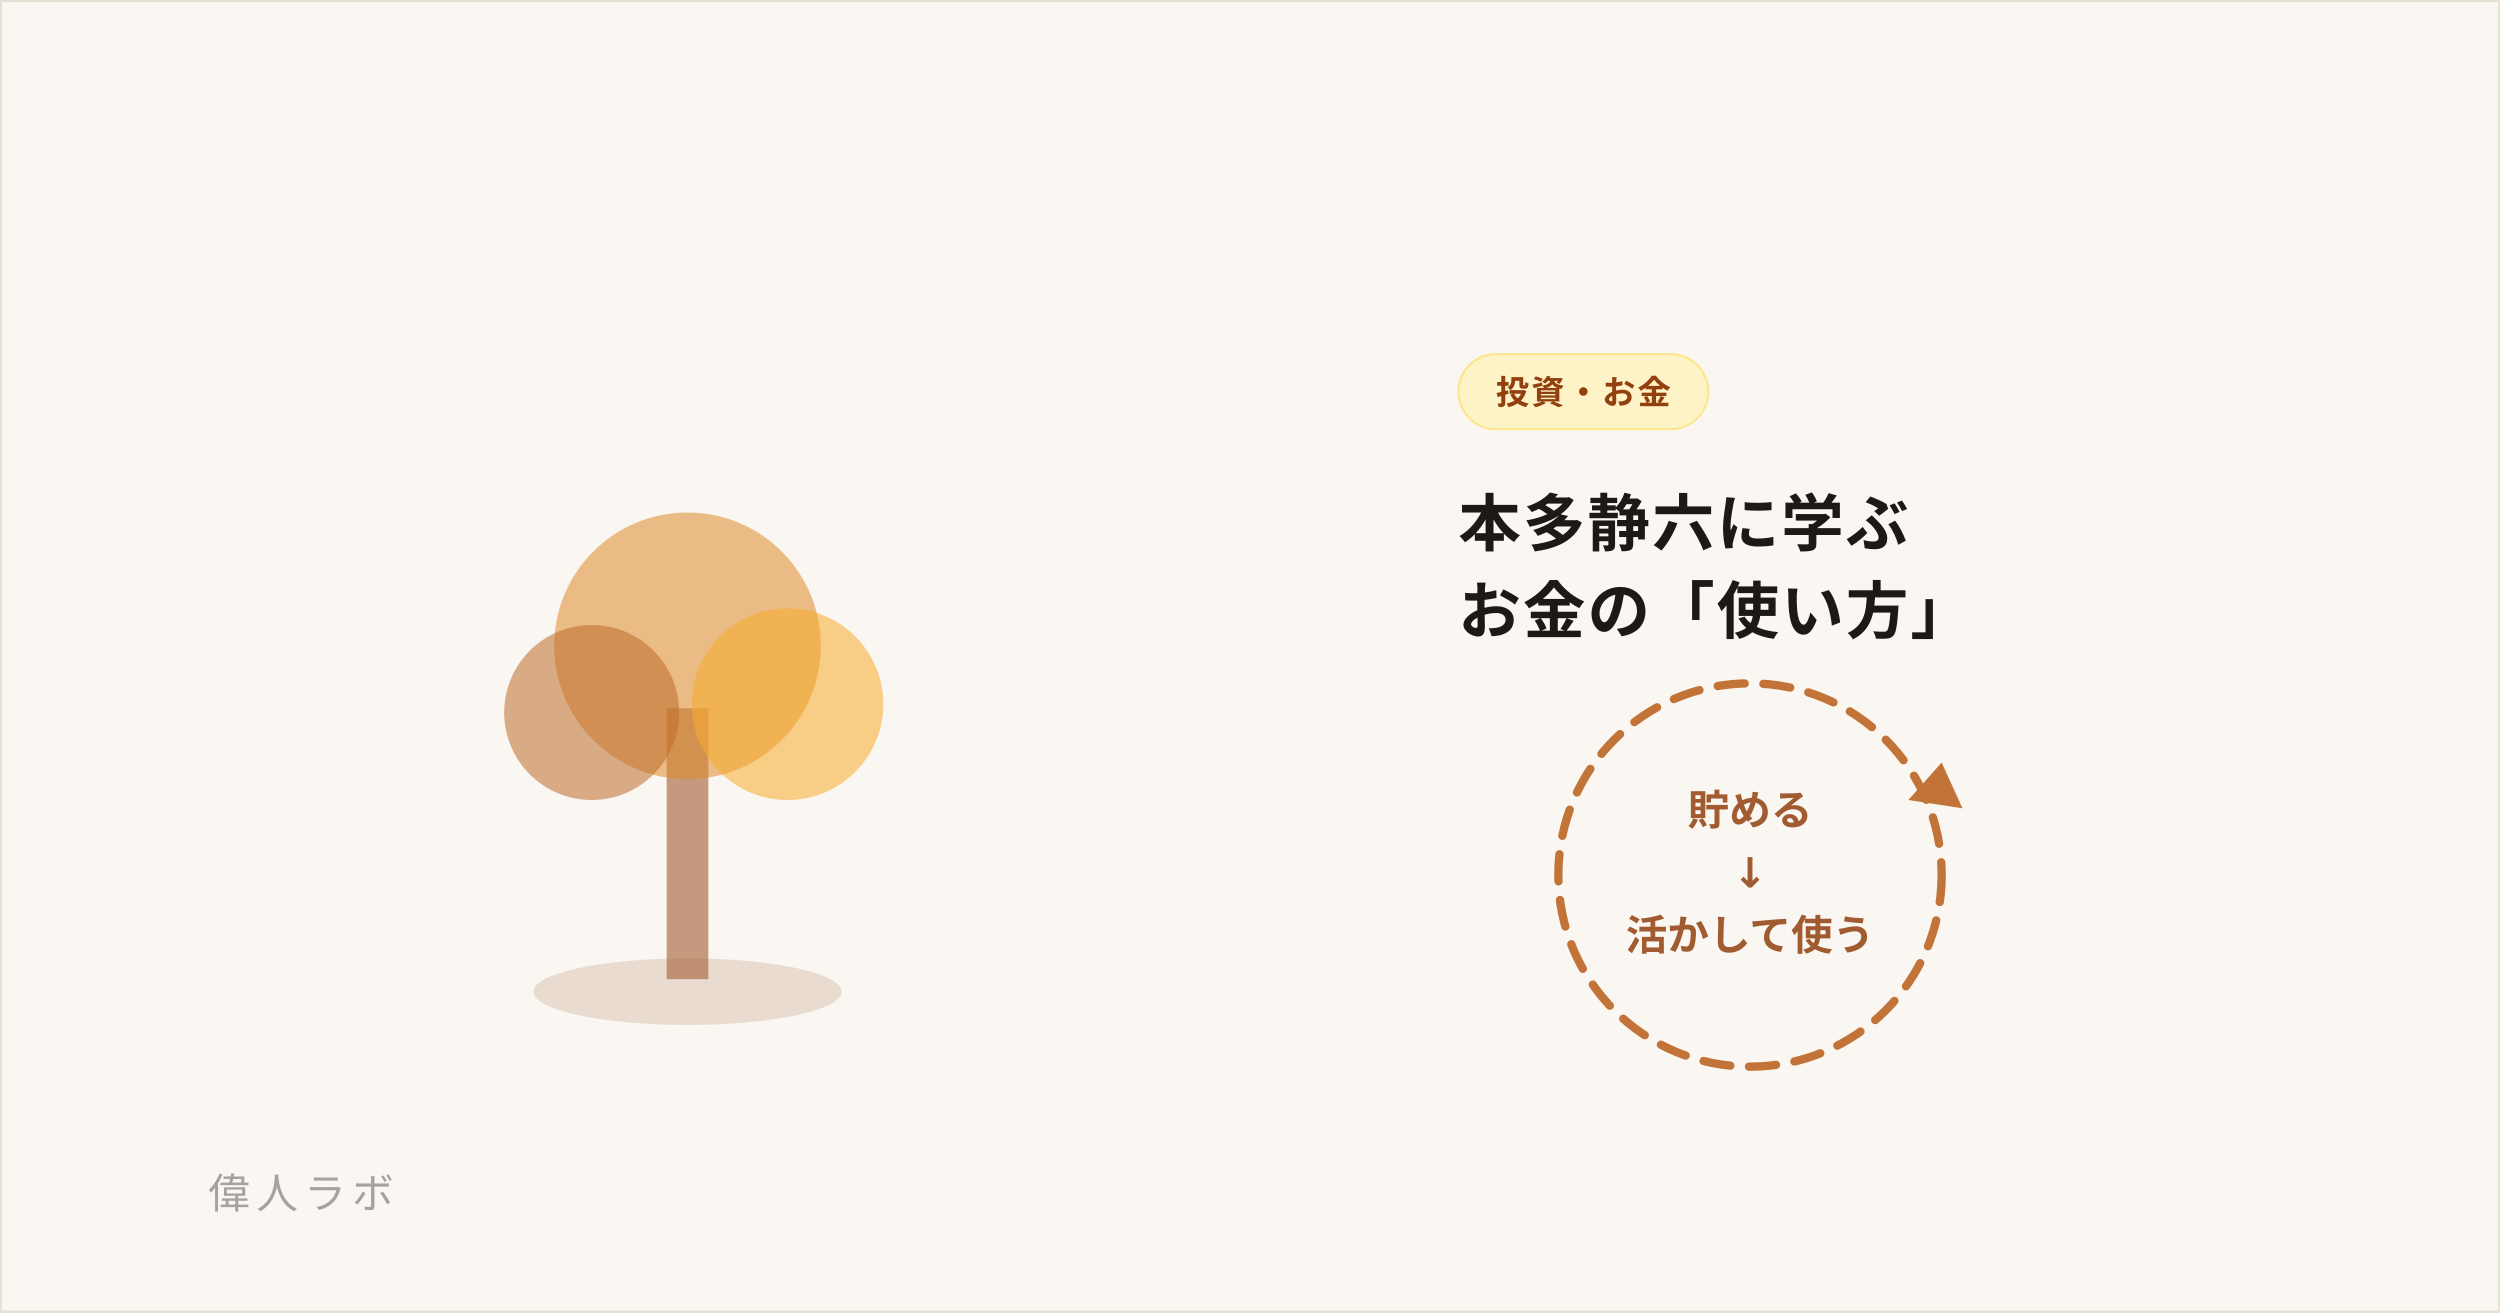
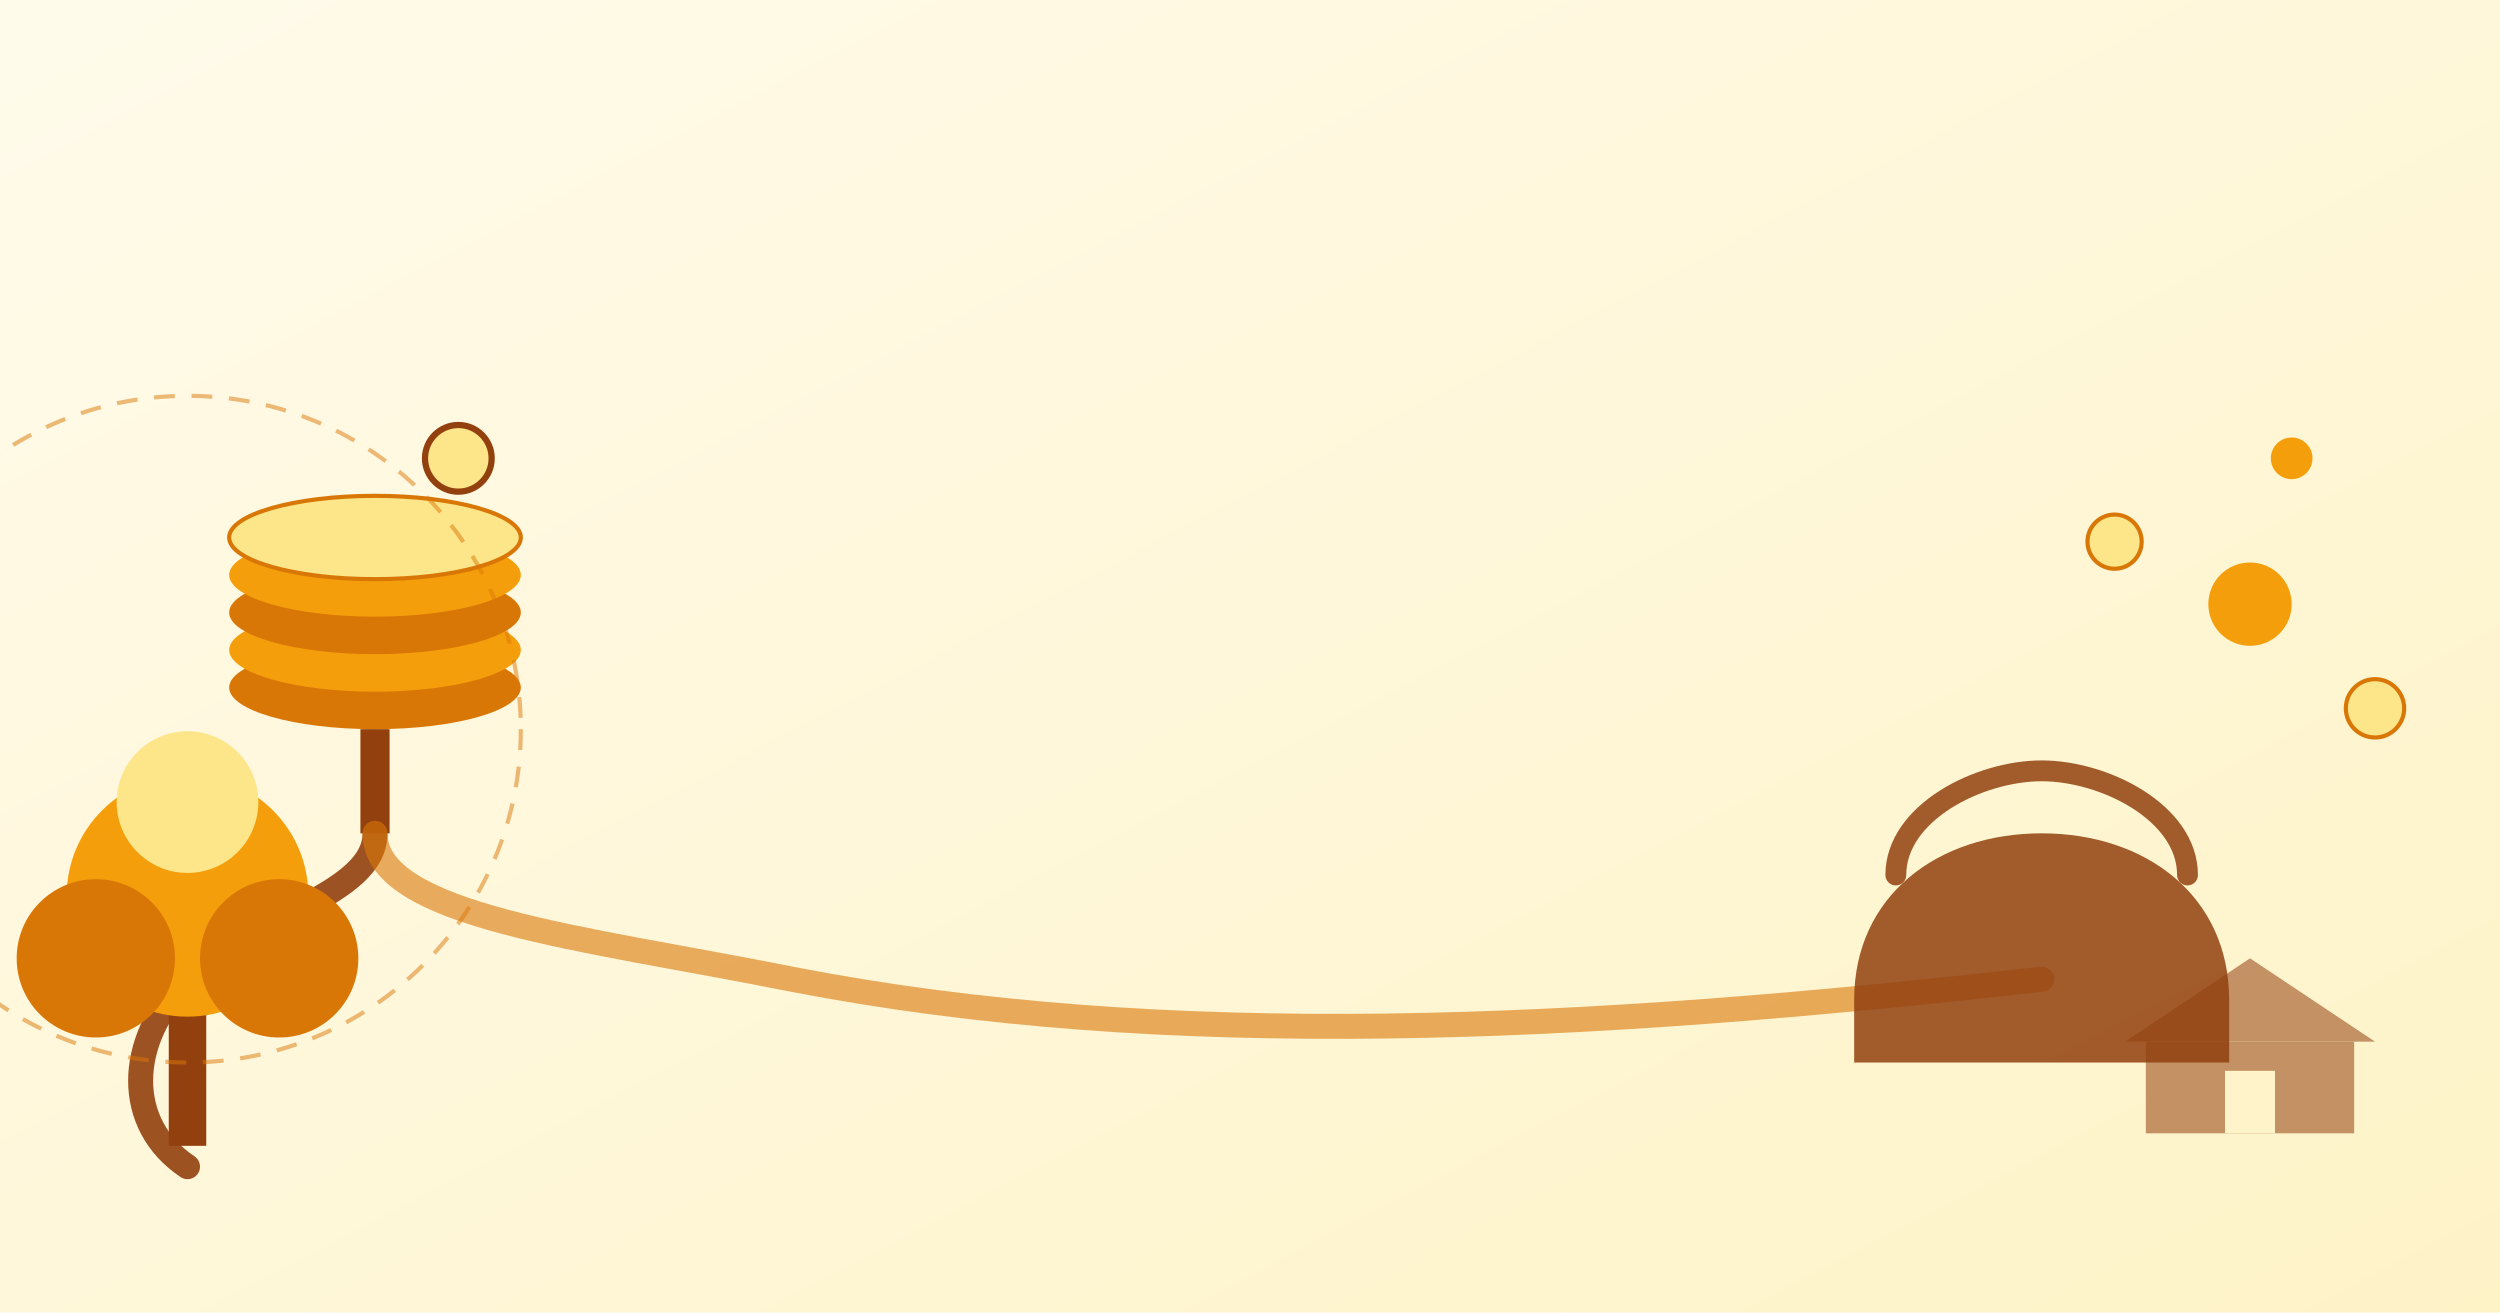
<svg xmlns="http://www.w3.org/2000/svg" width="1200" height="630" viewBox="0 0 1200 630">
-   <rect width="1200" height="630" fill="#faf7f2" />
-   <rect x="0" y="0" width="1200" height="630" fill="none" stroke="#e8e0d4" stroke-width="2" />
-   <g transform="translate(330,470)" opacity="0.85">
-     <rect x="-10" y="-130" width="20" height="130" fill="#92400e" opacity="0.6" />
-     <circle cx="0" cy="-160" r="64" fill="#d97706" opacity="0.55" />
-     <circle cx="-46" cy="-128" r="42" fill="#b45309" opacity="0.55" />
-     <circle cx="48" cy="-132" r="46" fill="#f59e0b" opacity="0.55" />
-     <ellipse cx="0" cy="6" rx="74" ry="16" fill="#92400e" opacity="0.18" />
+   <defs>
+     <linearGradient id="hsBg" x1="0" y1="0" x2="1" y2="1">
+       <stop offset="0%" stop-color="#fffbeb" />
+       <stop offset="100%" stop-color="#fef3c7" />
+     </linearGradient>
+   </defs>
+   <rect width="1200" height="630" fill="url(#hsBg)" />
+   <g>
+     <ellipse cx="180" cy="330" rx="70" ry="20" fill="#d97706" />
+     <ellipse cx="180" cy="312" rx="70" ry="20" fill="#f59e0b" />
+     <ellipse cx="180" cy="294" rx="70" ry="20" fill="#d97706" />
+     <ellipse cx="180" cy="276" rx="70" ry="20" fill="#f59e0b" />
+     <ellipse cx="180" cy="258" rx="70" ry="20" fill="#fde68a" stroke="#d97706" stroke-width="2" />
  </g>
-   <g transform="translate(840,420)" opacity="0.8">
-     <circle cx="0" cy="0" r="92" fill="none" stroke="#b45309" stroke-width="4" stroke-dasharray="13 9" stroke-linecap="round" />
-     <path d="M 76 -36 L 92 -54 L 102 -32 Z" fill="#b45309" />
+   <path d="M 180 350 L 180 400" stroke="#92400e" stroke-width="14" fill="none" />
+   <path d="M 180 400 C 180 430, 120 440, 90 470 C 60 500, 60 540, 90 560" stroke="#92400e" stroke-width="12" fill="none" stroke-linecap="round" opacity="0.9" />
+   <path d="M 180 400 C 180 440, 280 450, 380 470 C 560 505, 760 495, 980 470" stroke="#d97706" stroke-width="12" fill="none" stroke-linecap="round" opacity="0.6" />
+   <g transform="translate(90,470)">
+     <rect x="-9" y="0" width="18" height="80" fill="#92400e" />
+     <circle cx="0" cy="-40" r="58" fill="#f59e0b" />
+     <circle cx="-44" cy="-10" r="38" fill="#d97706" />
+     <circle cx="44" cy="-10" r="38" fill="#d97706" />
+     <circle cx="0" cy="-85" r="34" fill="#fde68a" />
  </g>
-   <text x="840" y="396" font-family="'Hiragino Sans', sans-serif" font-size="20" font-weight="700" fill="#92400e" text-anchor="middle" opacity="0.85">貯める</text>
-   <text x="840" y="426" font-family="'Hiragino Sans', sans-serif" font-size="20" font-weight="700" fill="#92400e" text-anchor="middle" opacity="0.85">↓</text>
-   <text x="840" y="456" font-family="'Hiragino Sans', sans-serif" font-size="20" font-weight="700" fill="#92400e" text-anchor="middle" opacity="0.85">活かして使う</text>
-   <rect x="700" y="170" width="120" height="36" rx="18" fill="#fef3c7" stroke="#fde68a" />
-   <text x="760" y="194" font-family="'Hiragino Sans', sans-serif" font-size="16" font-weight="700" fill="#92400e" text-anchor="middle" letter-spacing="1">投資・お金</text>
-   <text x="700" y="262" font-family="'Shippori Mincho', serif" font-size="30" font-weight="700" fill="#1c1917" letter-spacing="1">本多静六に学ぶ</text>
-   <text x="700" y="304" font-family="'Shippori Mincho', serif" font-size="30" font-weight="700" fill="#1c1917" letter-spacing="1">お金の「使い方」</text>
-   <text x="100" y="580" font-family="'Hiragino Sans', sans-serif" font-size="20" fill="#a8a29e" letter-spacing="3">偉人ラボ</text>
+   <circle cx="90" cy="350" r="160" fill="none" stroke="#d97706" stroke-width="2" stroke-dasharray="10 8" opacity="0.5" />
+   <circle cx="220" cy="220" r="16" fill="#fde68a" stroke="#92400e" stroke-width="3" />
+   <g transform="translate(980,420)">
+     <path d="M -90 60 C -90 10, -50 -20, 0 -20 C 50 -20, 90 10, 90 60 L 90 90 L -90 90 Z" fill="#92400e" opacity="0.85" />
+     <path d="M -70 0 C -70 -30, -30 -50, 0 -50 C 30 -50, 70 -30, 70 0" fill="none" stroke="#92400e" stroke-width="10" stroke-linecap="round" opacity="0.85" />
+   </g>
+   <circle cx="1080" cy="290" r="20" fill="#f59e0b" />
+   <circle cx="1140" cy="340" r="14" fill="#fde68a" stroke="#d97706" stroke-width="2" />
+   <circle cx="1015" cy="260" r="13" fill="#fde68a" stroke="#d97706" stroke-width="2" />
+   <circle cx="1100" cy="220" r="10" fill="#f59e0b" />
+   <g transform="translate(1080,500)" opacity="0.55">
+     <polygon points="-60,0 0,-40 60,0" fill="#92400e" />
+     <rect x="-50" y="0" width="100" height="44" fill="#92400e" />
+     <rect x="-12" y="14" width="24" height="30" fill="#fef3c7" />
+   </g>
</svg>
